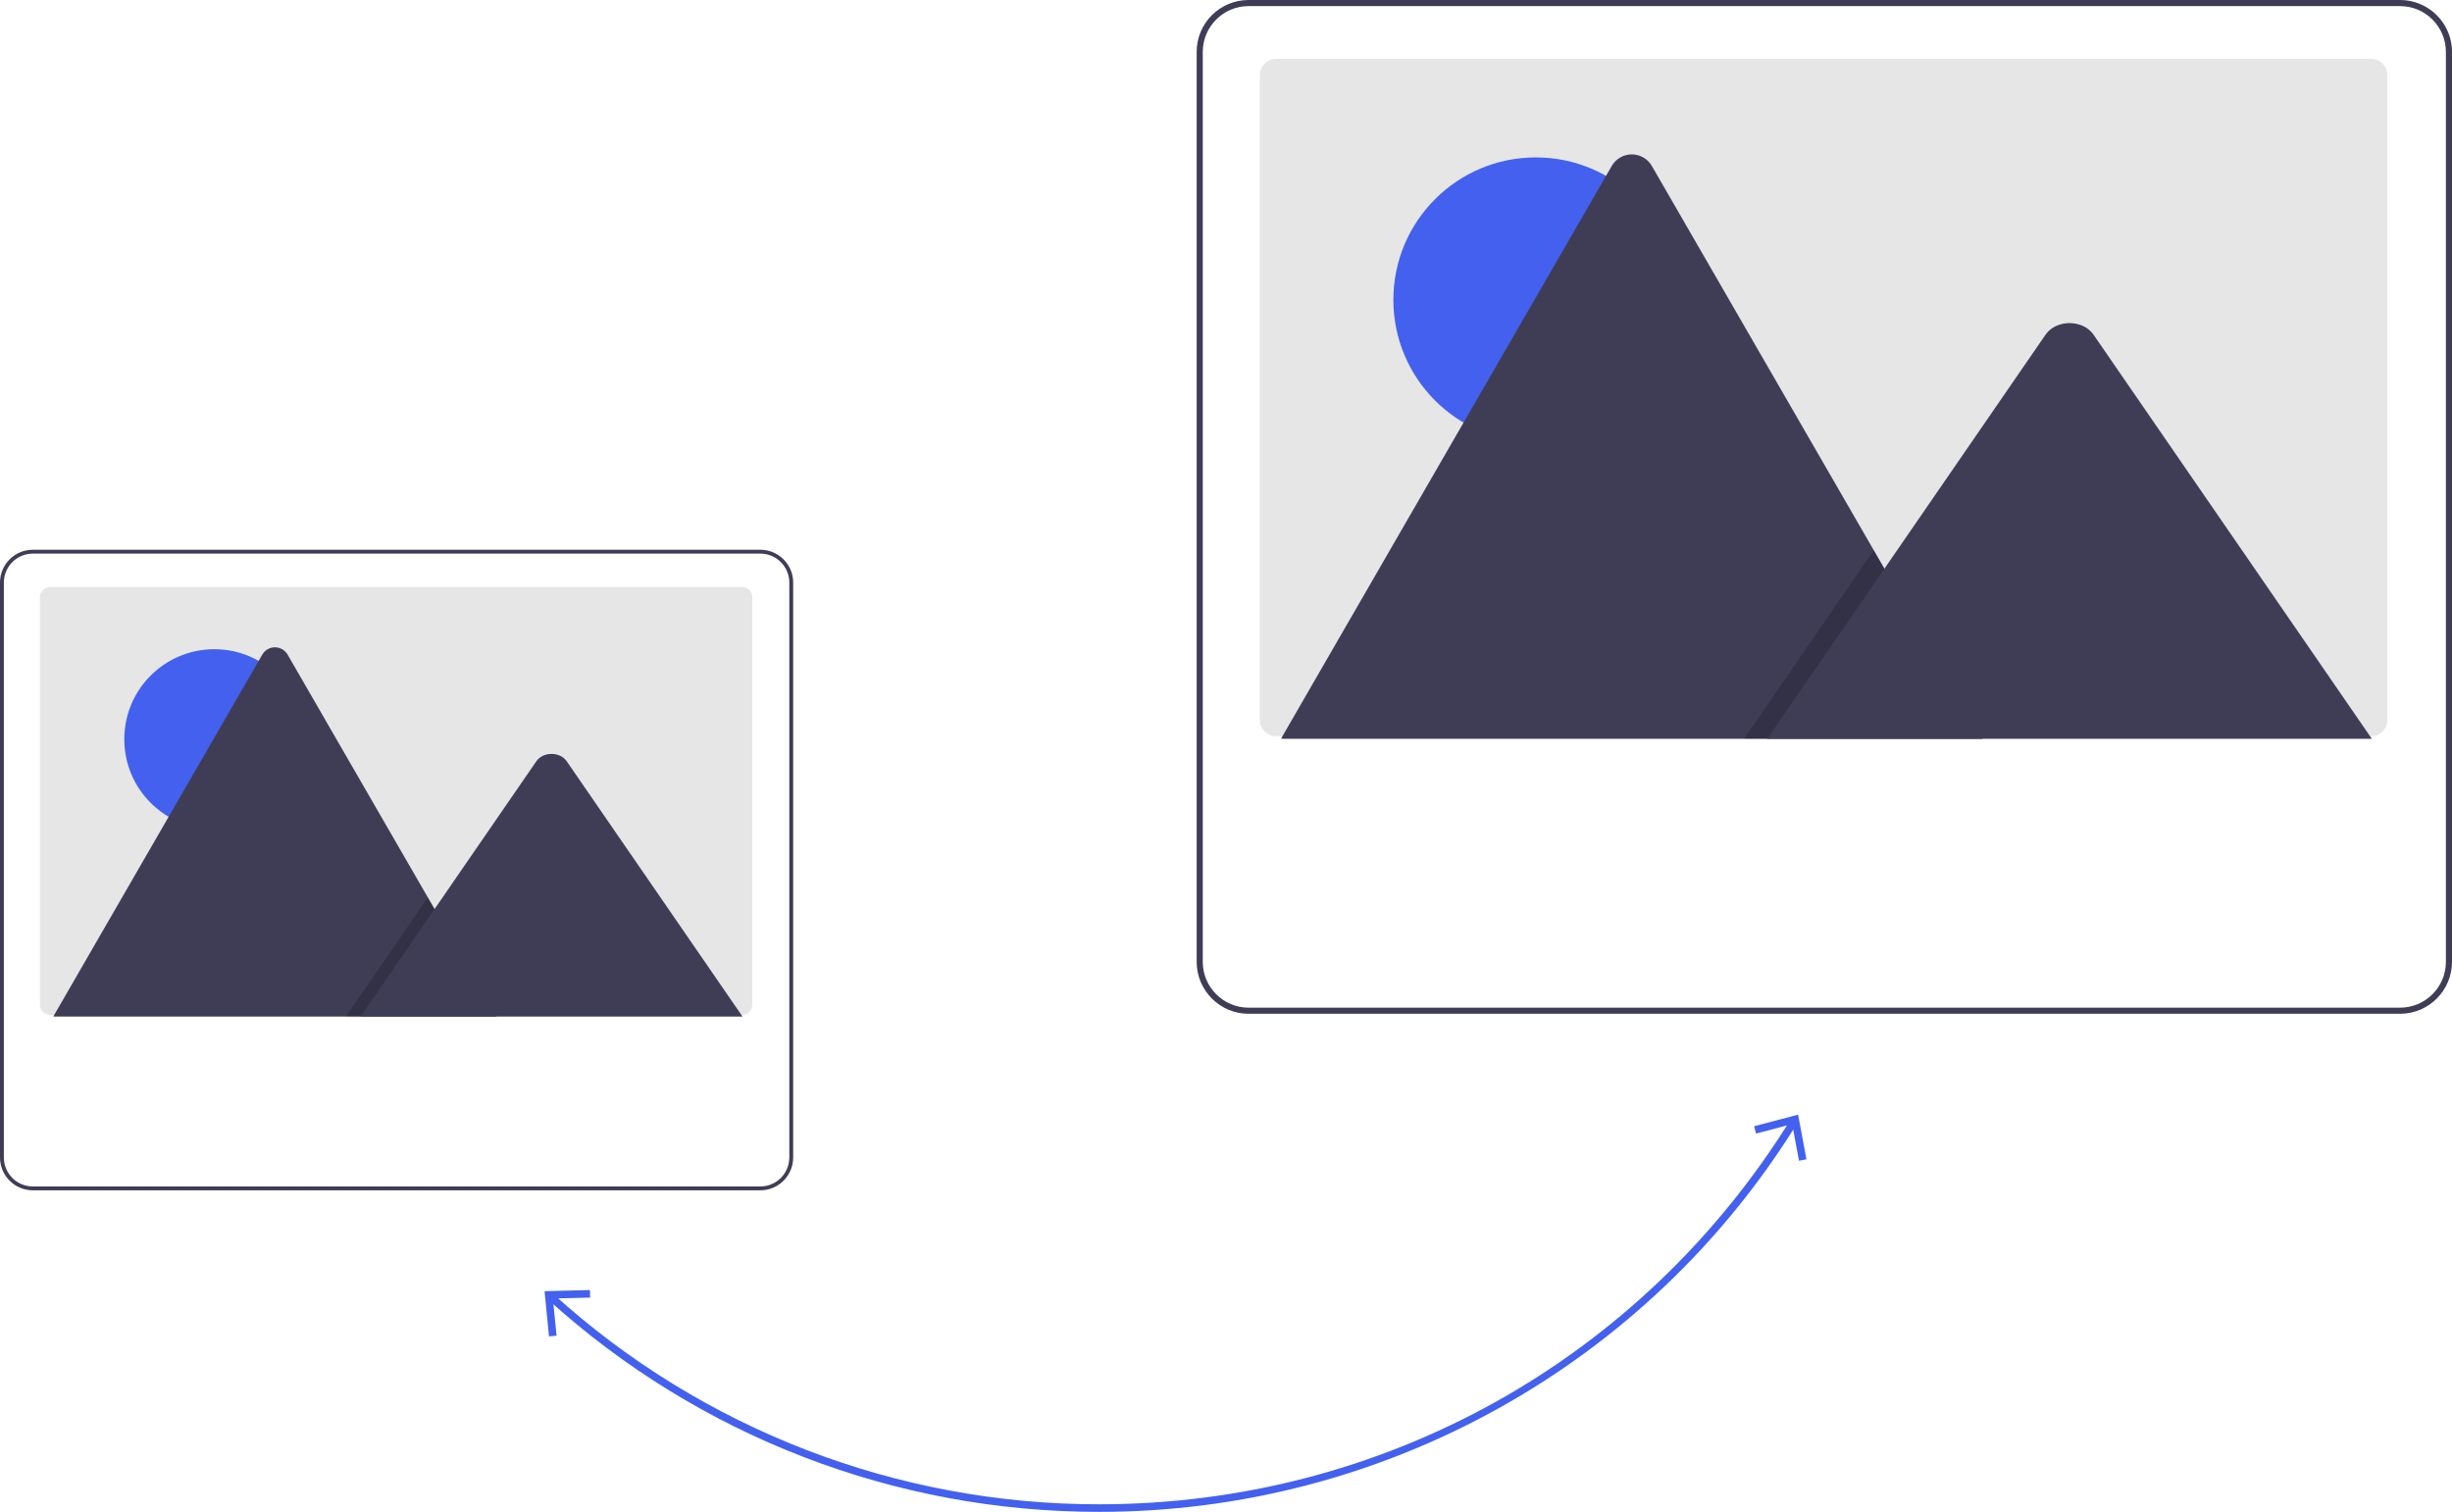
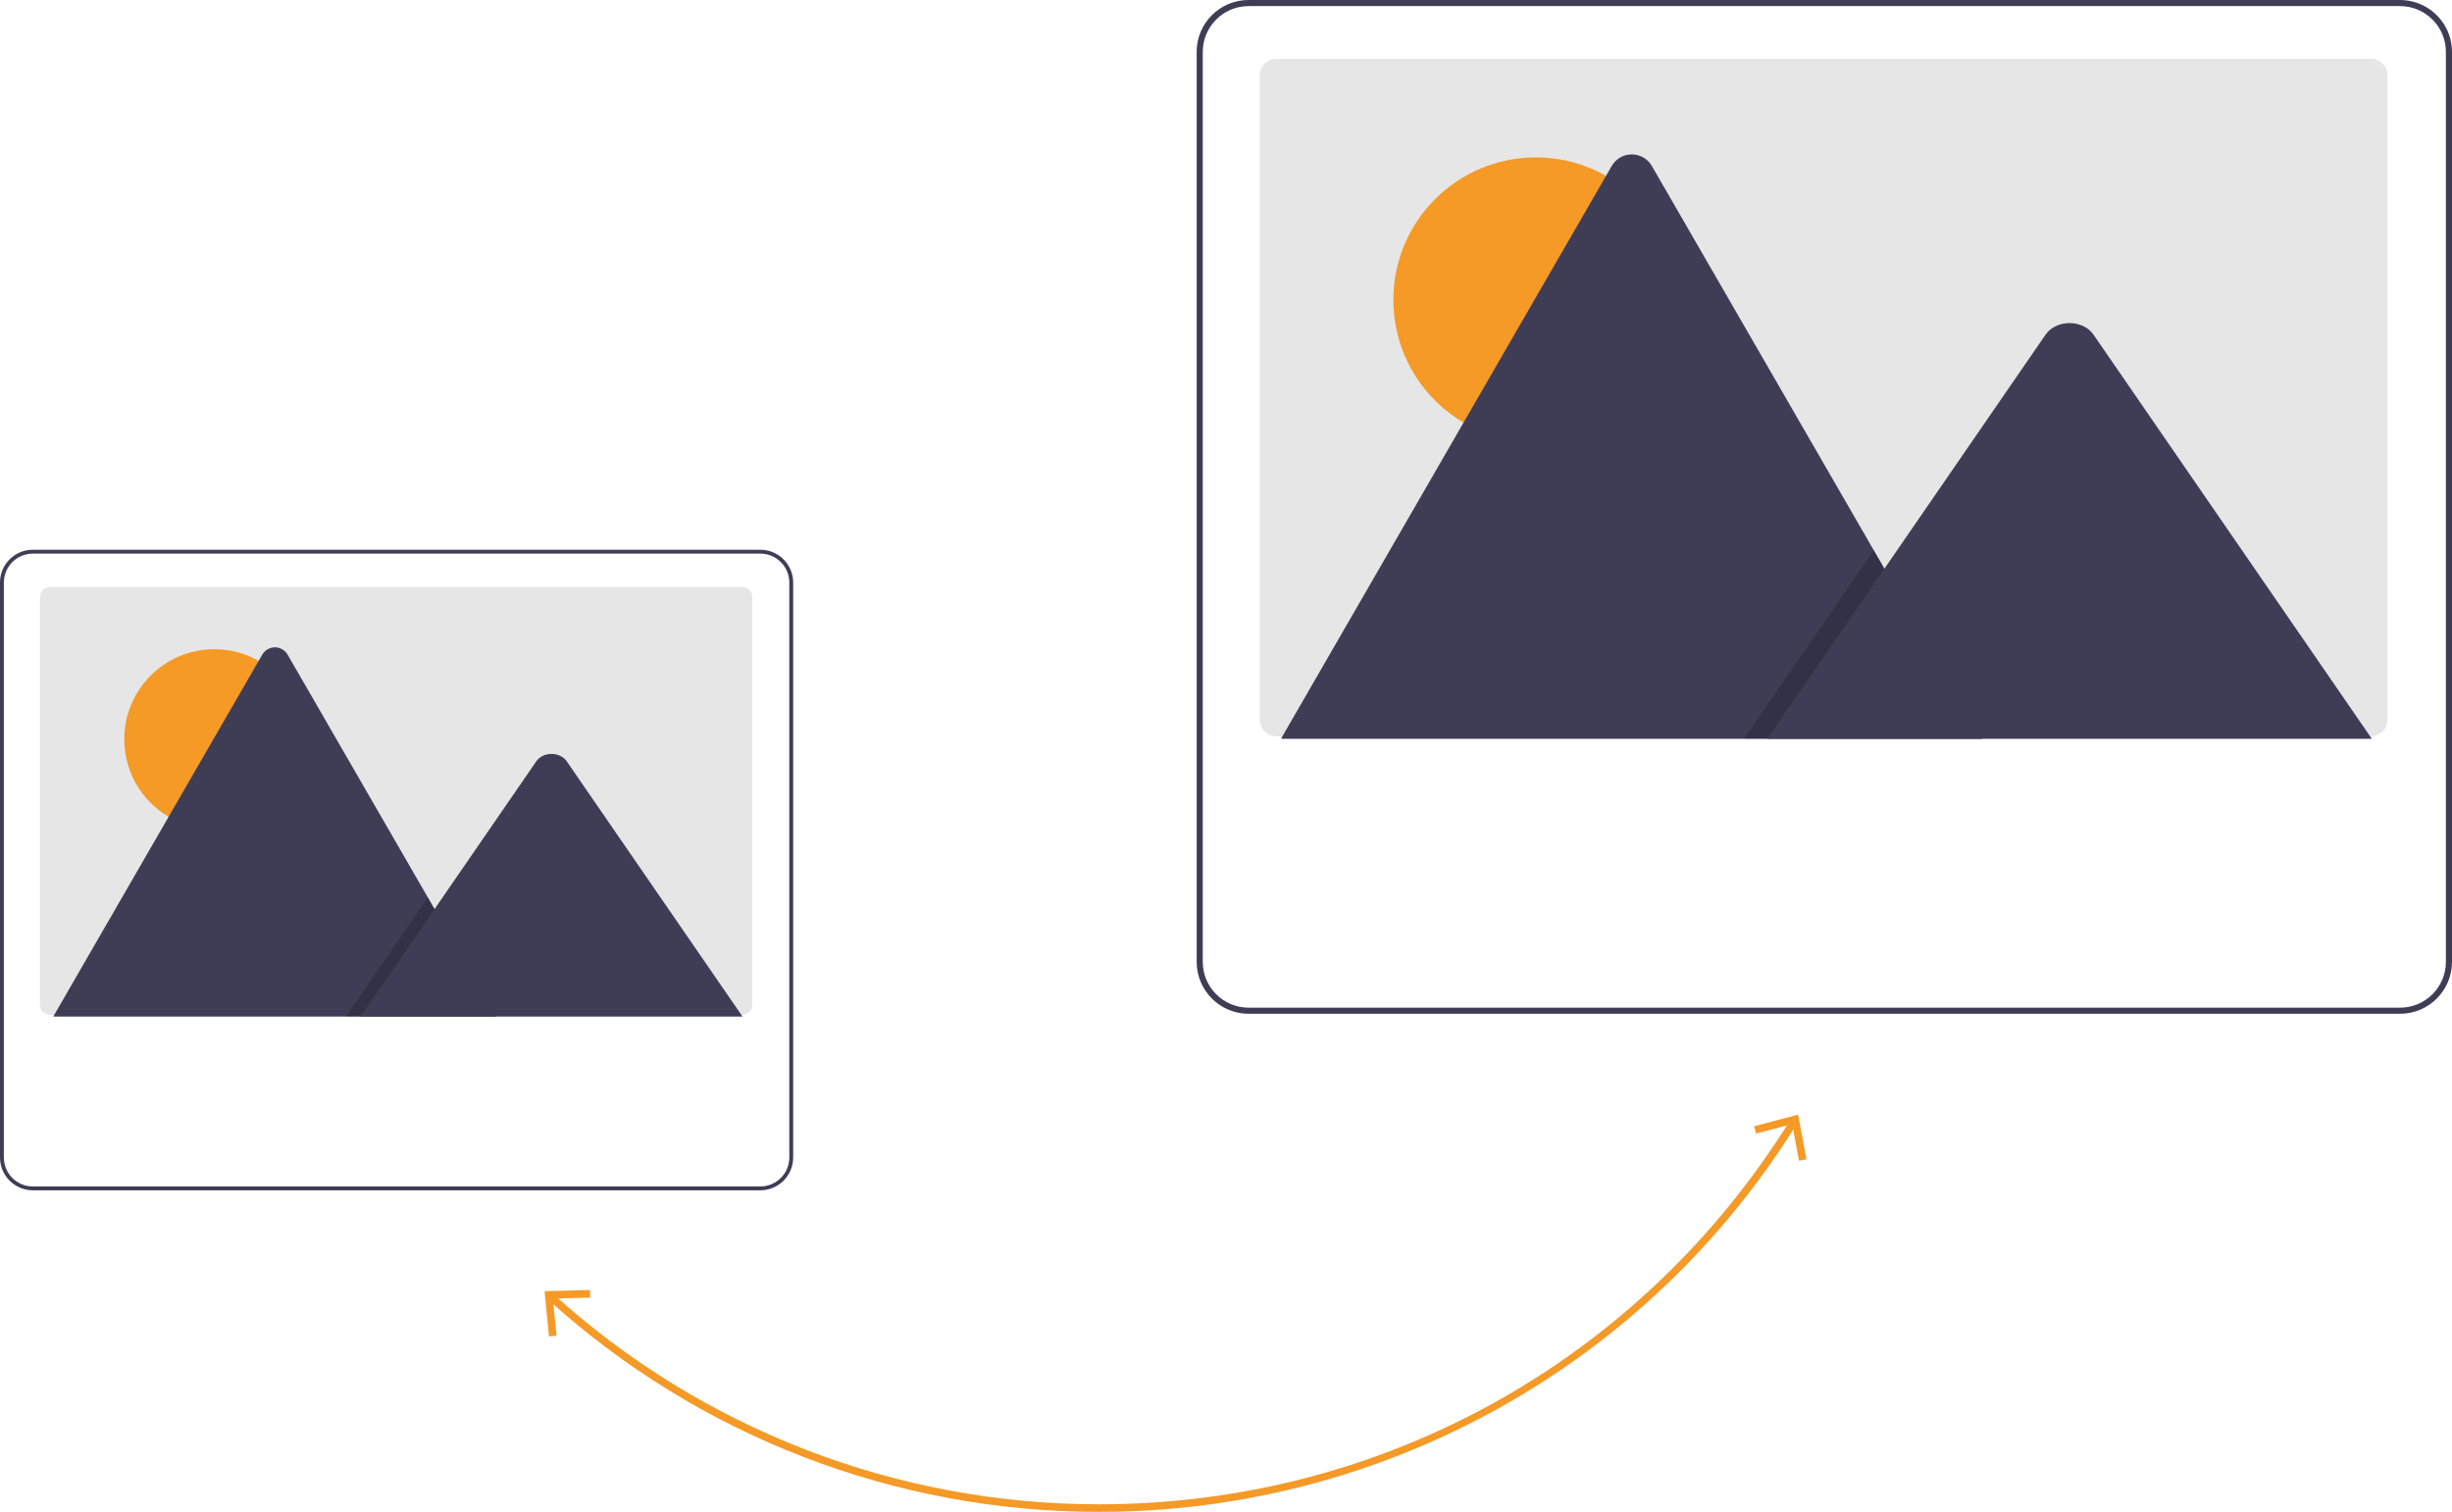
<svg xmlns="http://www.w3.org/2000/svg" data-name="Layer 1" width="972.048" height="599.5" viewBox="0 0 972.048 599.5">
-   <path d="M549.696,749.75a324.768,324.768,0,0,1-218.454-84.192,1.5,1.5,0,0,1,2.014-2.224A321.772,321.772,0,0,0,549.696,746.75c112.298,0,214.773-57.017,274.12-152.52a1.5,1.5,0,1,1,2.548,1.583,325.289,325.289,0,0,1-276.668,153.937Z" transform="translate(-113.9759 -150.25)" fill="#4361ee" />
-   <polygon points="695.395 446.595 696.159 449.499 710.46 445.722 713.183 460.263 716.134 459.707 712.814 441.998 695.395 446.595" fill="#4361ee" />
-   <polygon points="233.884 511.537 233.964 514.539 219.176 514.914 220.632 529.636 217.643 529.929 215.875 511.998 233.884 511.537" fill="#4361ee" />
+   <path d="M549.696,749.75a324.768,324.768,0,0,1-218.454-84.192,1.5,1.5,0,0,1,2.014-2.224A321.772,321.772,0,0,0,549.696,746.75c112.298,0,214.773-57.017,274.12-152.52a1.5,1.5,0,1,1,2.548,1.583,325.289,325.289,0,0,1-276.668,153.937Z" transform="translate(-113.9759 -150.25)" fill="#F59927" />
+   <polygon points="695.395 446.595 696.159 449.499 710.46 445.722 713.183 460.263 716.134 459.707 712.814 441.998 695.395 446.595" fill="#F59927" />
+   <polygon points="233.884 511.537 233.964 514.539 219.176 514.914 220.632 529.636 217.643 529.929 215.875 511.998 233.884 511.537" fill="#F59927" />
  <path d="M412.219,387.061V548.638a4.067,4.067,0,0,1-4.065,4.068h-274.289a3.429,3.429,0,0,1-.583-.045,4.064,4.064,0,0,1-3.485-4.023V387.061a4.067,4.067,0,0,1,4.065-4.068H408.151a4.067,4.067,0,0,1,4.068,4.065Z" transform="translate(-113.9759 -150.25)" fill="#e6e6e6" />
-   <circle cx="84.961" cy="293.125" r="35.688" fill="#4361ee" />
+   <circle cx="84.961" cy="293.125" r="35.688" fill="#F59927" />
  <path d="M310.851,553.354H135.775a3.569,3.569,0,0,1-.654-.052l82.803-143.426a5.798,5.798,0,0,1,10.092,0L283.587,506.126l2.662,4.606Z" transform="translate(-113.9759 -150.25)" fill="#3f3d56" />
  <polygon points="196.875 403.103 137.1 403.103 166.443 360.481 168.556 357.411 169.611 355.875 172.274 360.481 196.875 403.103" opacity="0.2" style="isolation:isolate" />
  <path d="M408.332,553.354H256.906l29.343-42.622,2.112-3.07,38.237-55.545c2.507-3.64,8.537-3.867,11.485-.687a6.912,6.912,0,0,1,.551.687Z" transform="translate(-113.9759 -150.25)" fill="#3f3d56" />
  <path d="M427.651,376.857a13.036,13.036,0,0,0-12.241-8.607H126.982a13.001,13.001,0,0,0-13.006,13.006V609.244a13.024,13.024,0,0,0,13.006,13.006H415.41a13.024,13.024,0,0,0,13.006-13.006V381.256A12.907,12.907,0,0,0,427.651,376.857ZM426.886,609.244a11.49,11.49,0,0,1-11.476,11.476H126.982A11.49,11.49,0,0,1,115.506,609.244V381.256a11.49,11.49,0,0,1,11.476-11.476H415.41a11.49,11.49,0,0,1,11.476,11.476Z" transform="translate(-113.9759 -150.25)" fill="#3f3d56" />
  <path d="M1060.39,180.022V435.746a6.436,6.436,0,0,1-6.434,6.438h-434.111a5.425,5.425,0,0,1-.923-.072,6.432,6.432,0,0,1-5.516-6.366V180.022a6.436,6.436,0,0,1,6.434-6.438h434.111a6.436,6.436,0,0,1,6.438,6.434Z" transform="translate(-113.9759 -150.25)" fill="#e6e6e6" />
-   <circle cx="608.857" cy="118.899" r="56.483" fill="#4361ee" />
+   <circle cx="608.857" cy="118.899" r="56.483" fill="#F59927" />
  <path d="M899.957,443.209H622.869a5.65,5.65,0,0,1-1.035-.082L752.883,216.129a9.176,9.176,0,0,1,15.973,0l87.951,152.333,4.214,7.289Z" transform="translate(-113.9759 -150.25)" fill="#3f3d56" />
  <polygon points="785.981 292.959 691.377 292.959 737.818 225.502 741.161 220.643 742.832 218.212 747.045 225.502 785.981 292.959" opacity="0.2" style="isolation:isolate" />
  <path d="M1054.238,443.209H814.579l46.441-67.458,3.342-4.859,60.517-87.91c3.967-5.762,13.512-6.12,18.177-1.087a10.936,10.936,0,0,1,.871,1.087Z" transform="translate(-113.9759 -150.25)" fill="#3f3d56" />
  <path d="M1084.813,163.872a20.631,20.631,0,0,0-19.373-13.622H608.952a20.576,20.576,0,0,0-20.584,20.584V531.666A20.614,20.614,0,0,0,608.952,552.25h456.488a20.614,20.614,0,0,0,20.584-20.584V170.834A20.428,20.428,0,0,0,1084.813,163.872Zm-1.211,367.794a18.185,18.185,0,0,1-18.163,18.163H608.952a18.185,18.185,0,0,1-18.163-18.163V170.834a18.185,18.185,0,0,1,18.163-18.163h456.488a18.185,18.185,0,0,1,18.163,18.163Z" transform="translate(-113.9759 -150.25)" fill="#3f3d56" />
</svg>
